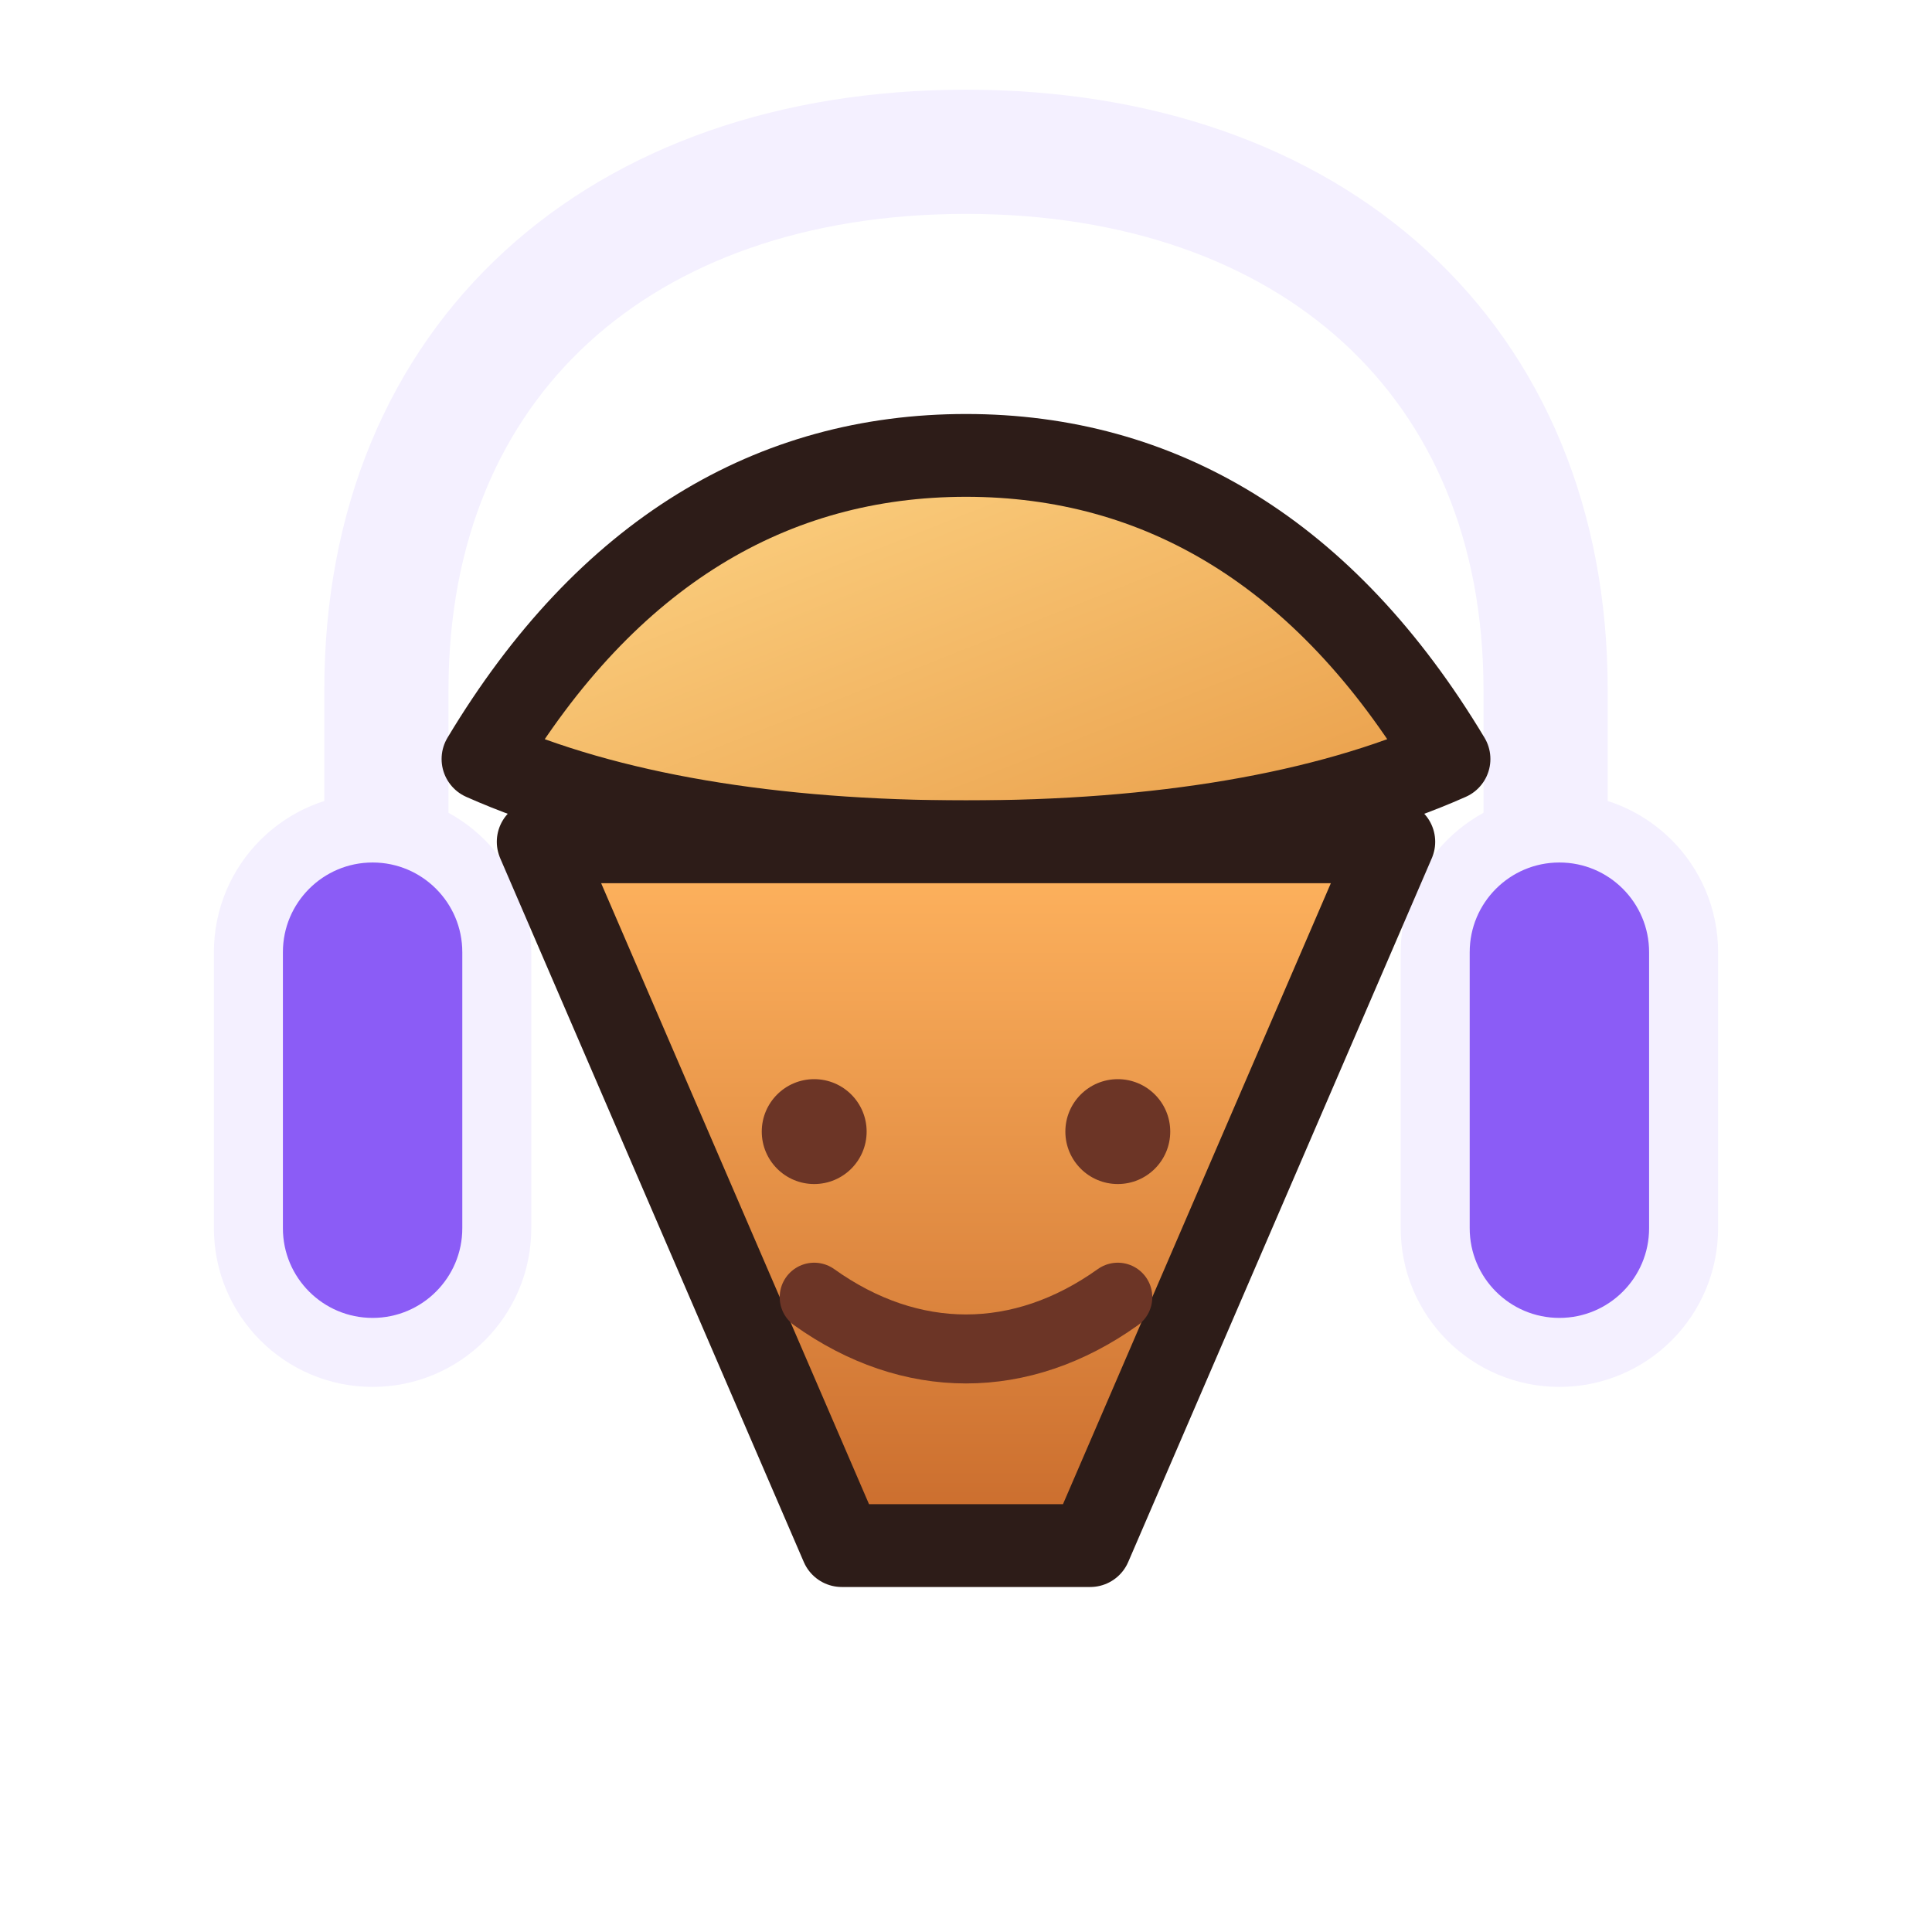
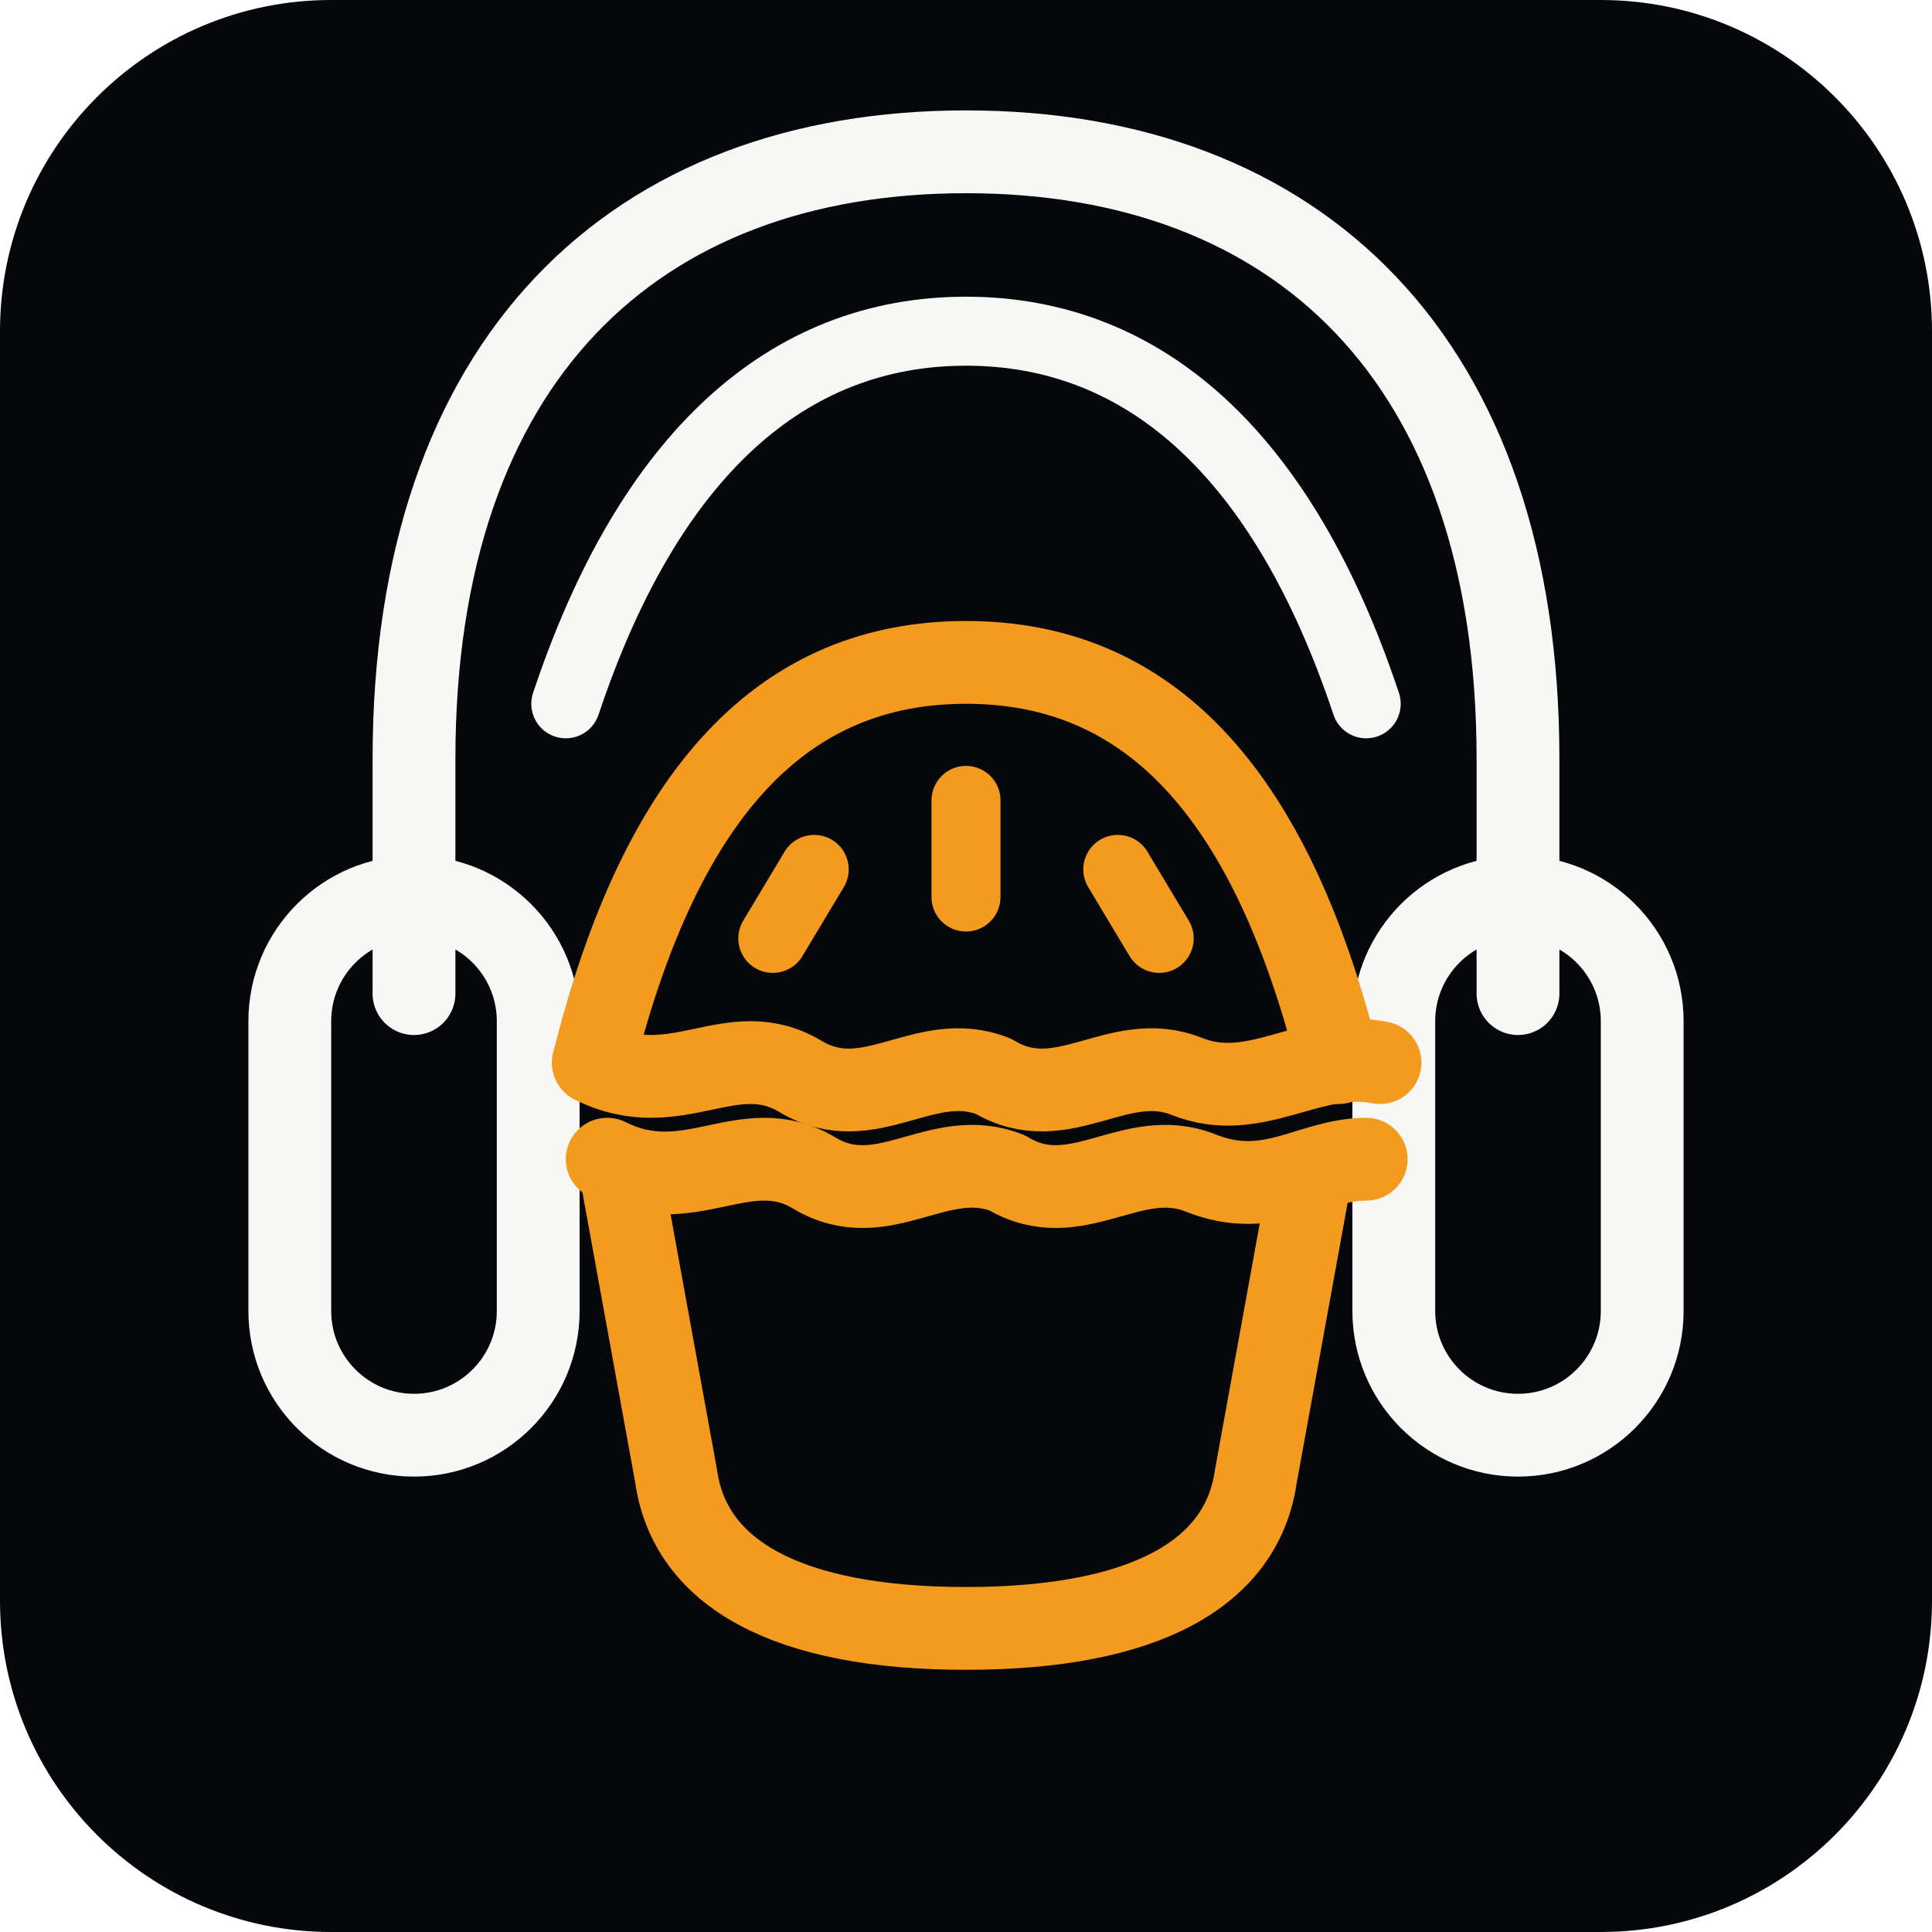
<svg xmlns="http://www.w3.org/2000/svg" viewBox="0 0 140 140" role="img" aria-labelledby="title">
-   <defs>
-     <linearGradient id="crust" x1="0" x2="1" y1="0" y2="1">
-       <stop offset="0" stop-color="#ffd98a" />
-       <stop offset="1" stop-color="#e89a45" />
-     </linearGradient>
-     <linearGradient id="fill" x1="0" x2="0" y1="0" y2="1">
-       <stop offset="0" stop-color="#ffb45f" />
-       <stop offset="1" stop-color="#c96b2c" />
-     </linearGradient>
-   </defs>
-   <path d="M28 64V50c0-24 17-39 42-39s42 15 42 39v14" fill="none" stroke="#f4f0ff" stroke-width="9" stroke-linecap="round" />
-   <rect x="18" y="60" width="18" height="38" rx="9" fill="#8b5cf6" stroke="#f4f0ff" stroke-width="5" />
-   <rect x="104" y="60" width="18" height="38" rx="9" fill="#8b5cf6" stroke="#f4f0ff" stroke-width="5" />
-   <path d="M35 55c9-15 21-22 35-22s26 7 35 22c-9 4-21 6-35 6s-26-2-35-6Z" fill="url(#crust)" stroke="#2d1c18" stroke-width="6" stroke-linejoin="round" />
-   <path d="M39 61h62L79 112H61L39 61Z" fill="url(#fill)" stroke="#2d1c18" stroke-width="6" stroke-linejoin="round" />
-   <circle cx="59" cy="82" r="3.8" fill="#6c3526" />
-   <circle cx="81" cy="82" r="3.8" fill="#6c3526" />
-   <path d="M59 94c7 5 15 5 22 0" fill="none" stroke="#6c3526" stroke-width="5" stroke-linecap="round" />
+   <rect width="140" height="140" rx="24" fill="#05070A" />
+   <g fill="none" stroke-linecap="round" stroke-linejoin="round">
+     <path d="M30 72V55c0-29 16-44 40-44s40 15 40 44v17" stroke="#F7F7F5" stroke-width="6" />
+     <path d="M41 51c6-18 16-27 29-27s23 9 29 27" stroke="#F7F7F5" stroke-width="5" />
+     <rect x="21" y="65" width="18" height="39" rx="9" stroke="#F7F7F5" stroke-width="6" />
+     <rect x="101" y="65" width="18" height="39" rx="9" stroke="#F7F7F5" stroke-width="6" />
+     <path d="M43 77c5-20 14-29 27-29s22 9 27 29" stroke="#F39A1F" stroke-width="6" />
+     <path d="M43 77c6 3 10-2 15 1 5 3 9-2 14 0 5 3 9-2 14 0 5 2 9-2 14-1" stroke="#F39A1F" stroke-width="6" />
+     <path d="M44 84c6 3 10-2 15 1 5 3 9-2 14 0 5 3 9-2 14 0 5 2 8-1 12-1" stroke="#F39A1F" stroke-width="6" />
+     <path d="M45 85l4 22c1 7 8 11 21 11s20-4 21-11l4-22" stroke="#F39A1F" stroke-width="6" />
+     <path d="M59 63l-3 5M70 58v7M81 63l3 5" stroke="#F39A1F" stroke-width="5" />
+   </g>
</svg>
